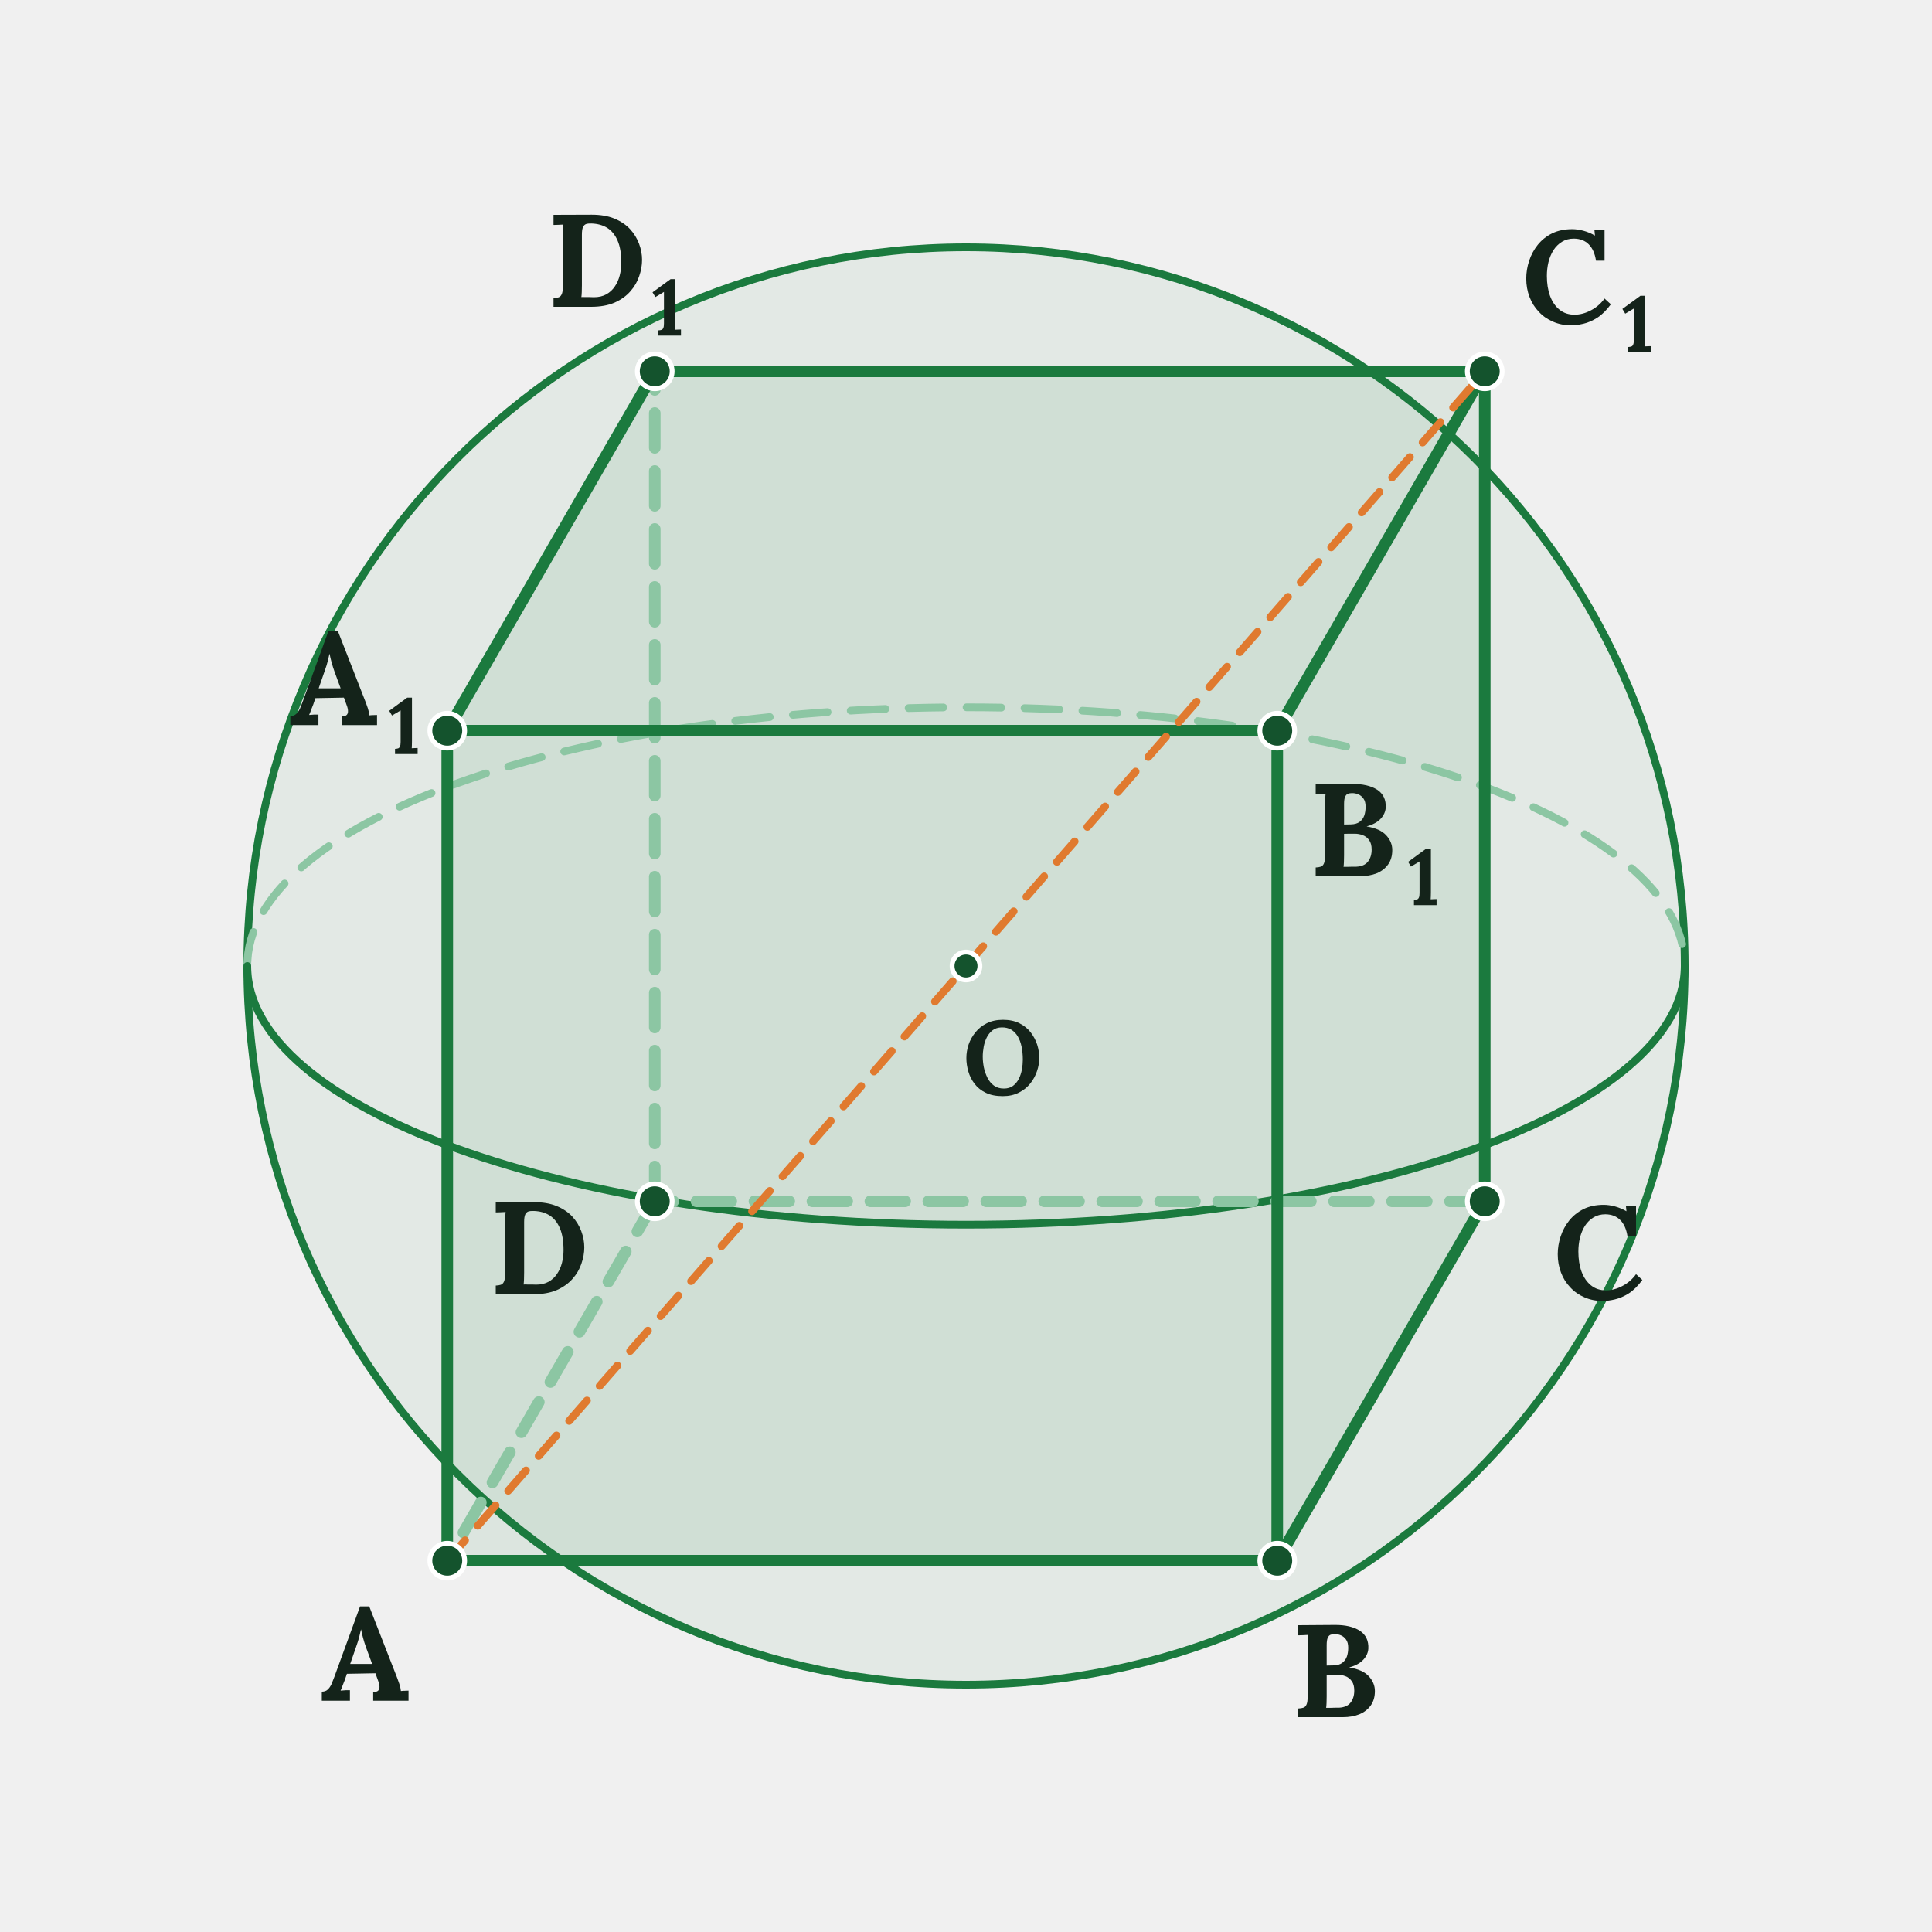
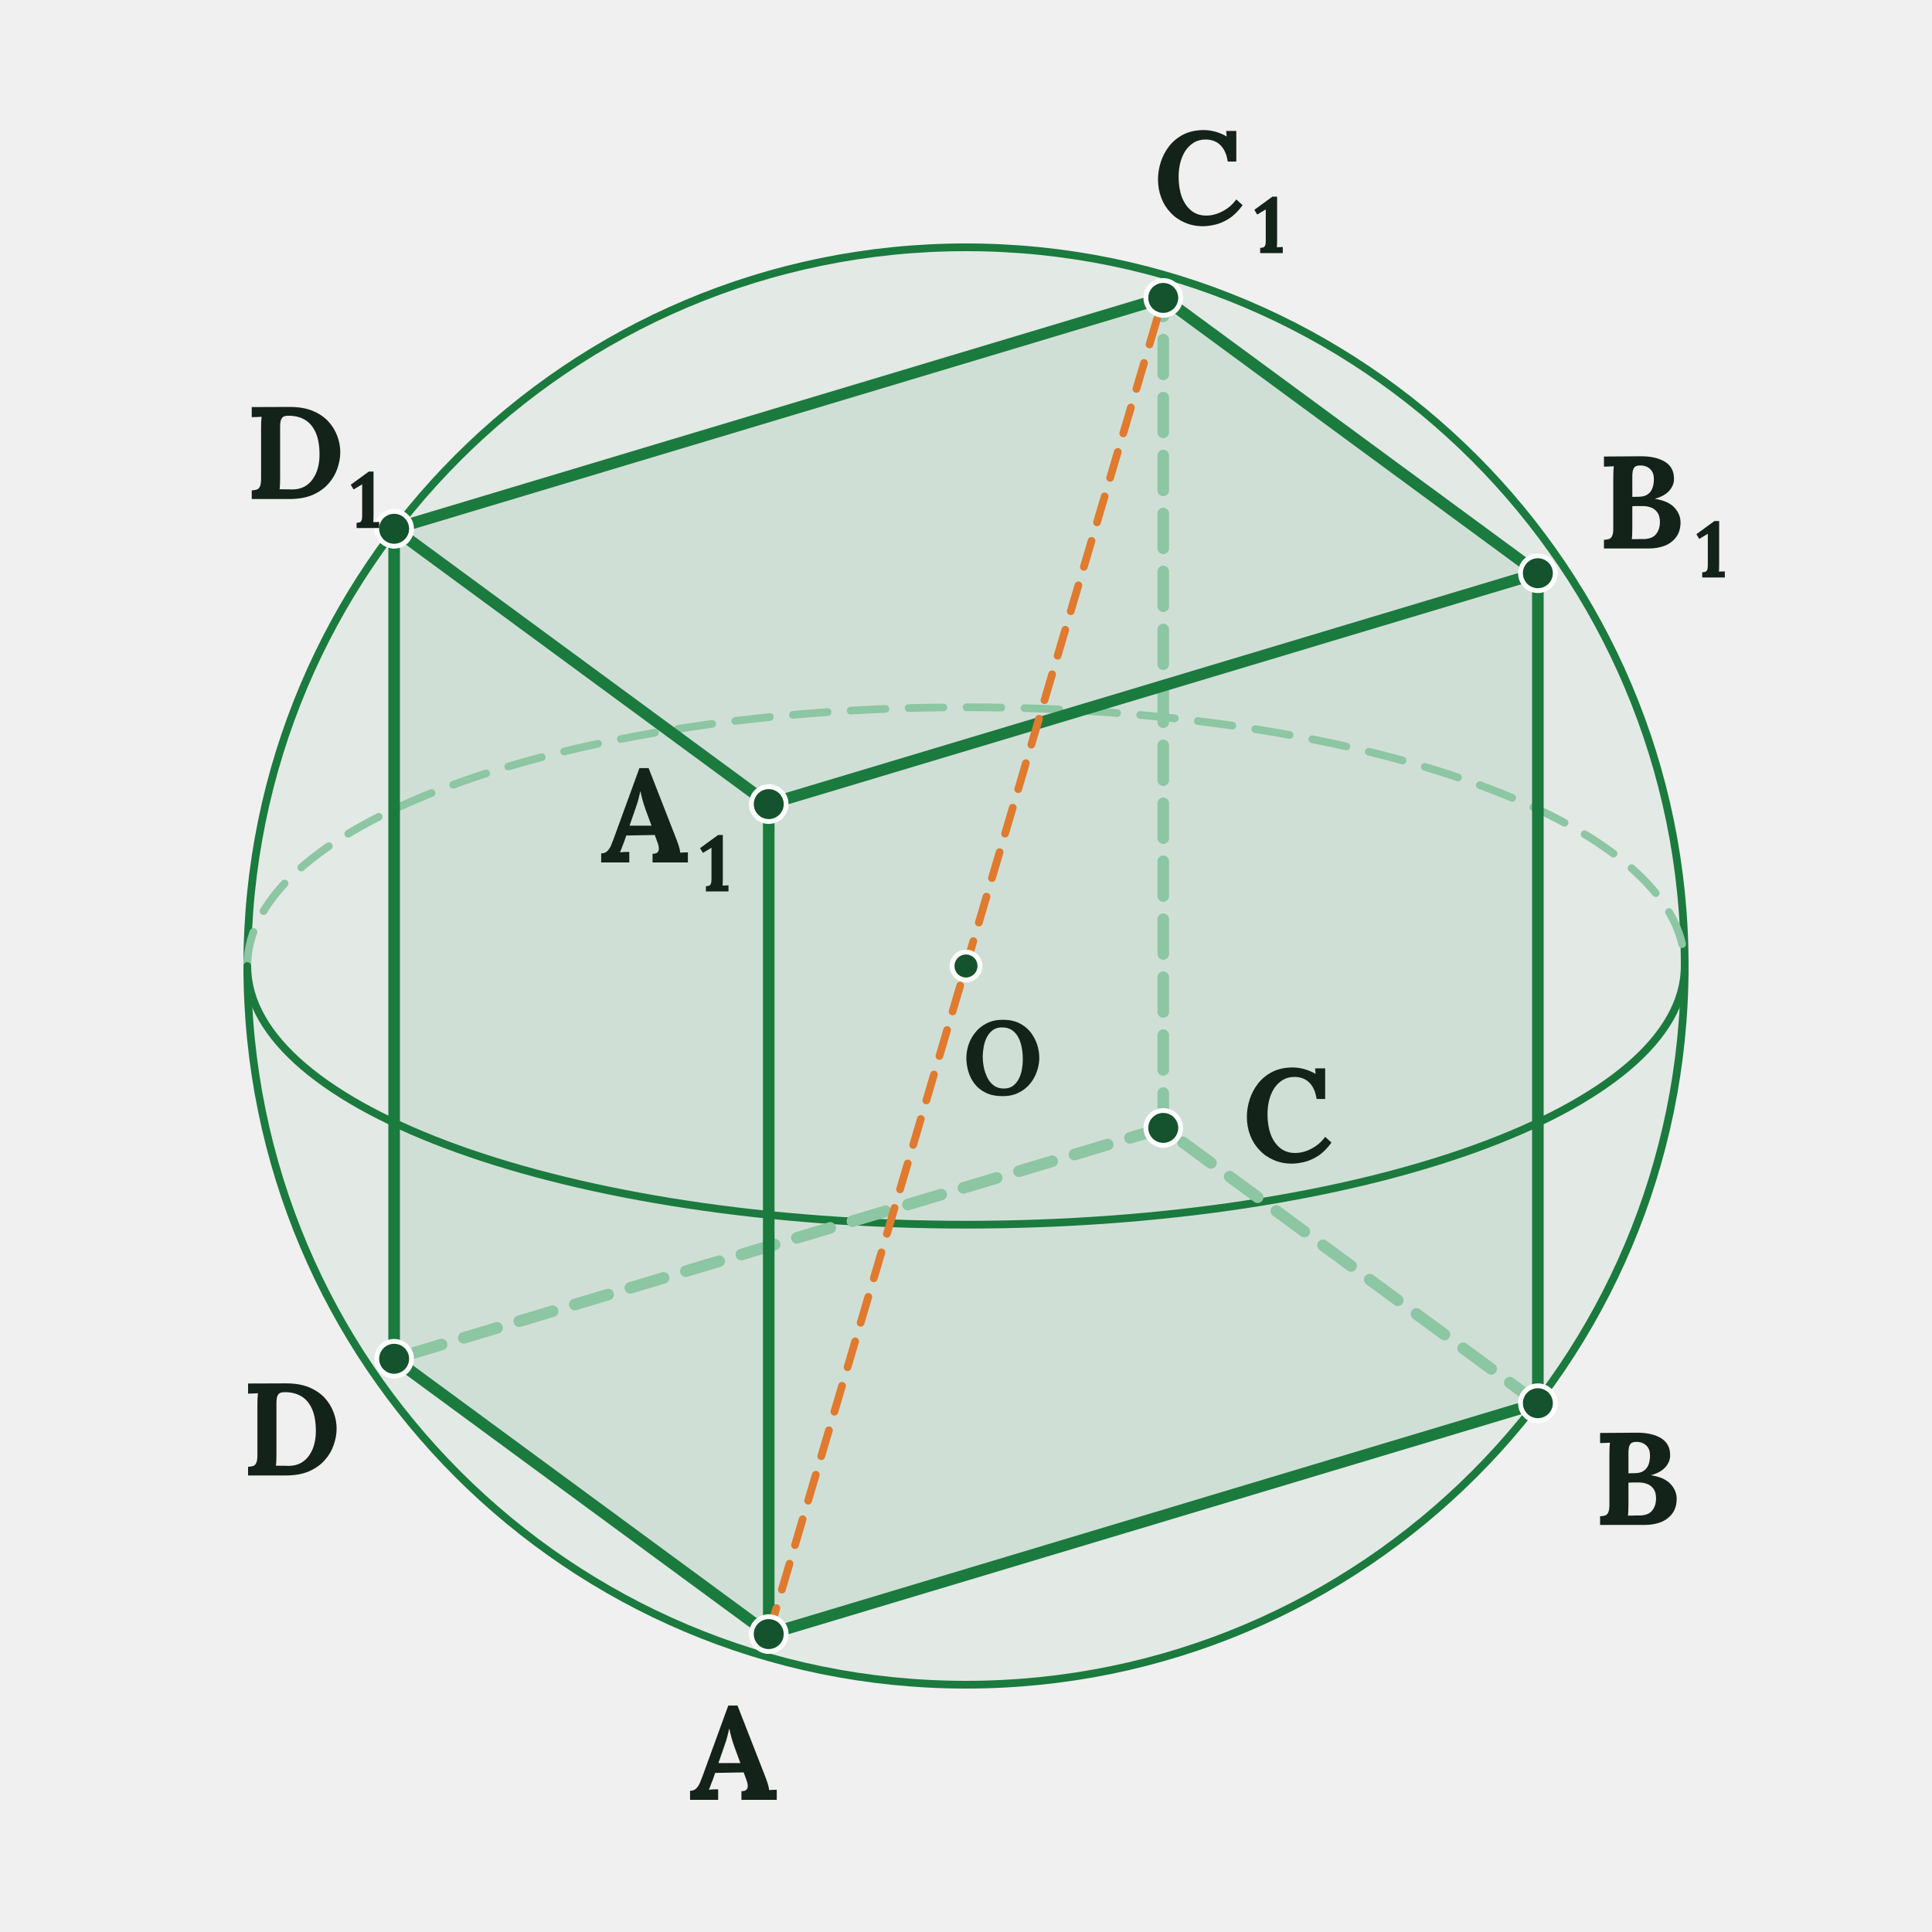
<svg xmlns="http://www.w3.org/2000/svg" viewBox="0 0 1000 1000" width="1000" height="1000">
-   <polygon points="231.5,378.2 338.9,192.2 768.5,192.2 768.5,621.8 661.1,807.8 231.5,807.8" fill="#1B7A3E" fill-opacity="0.09" stroke="none" />
+   <polygon points="204.0,273.7 602.1,154.2 796.0,296.7 796.0,726.3 397.9,845.8 204.0,703.3" fill="#1B7A3E" fill-opacity="0.09" stroke="none" />
  <circle cx="500.0" cy="500.0" r="372.0" fill="#1B7A3E" fill-opacity="0.06" stroke="#1B7A3E" stroke-width="4" />
  <path d="M 128.0 500.0 A 372.0 133.9 0 0 1 872.0 500.0" fill="none" stroke="#8CC6A3" stroke-width="4" stroke-dasharray="18,12" stroke-linecap="round" />
  <path d="M 128.0 500.0 A 372.0 133.9 0 0 0 872.0 500.0" fill="none" stroke="#1B7A3E" stroke-width="4" stroke-linecap="round" />
-   <line x1="768.5" y1="621.8" x2="338.9" y2="621.8" stroke="#8CC6A3" stroke-width="6" stroke-dasharray="18,12" stroke-linecap="round" />
-   <line x1="338.9" y1="621.8" x2="231.5" y2="807.8" stroke="#8CC6A3" stroke-width="6" stroke-dasharray="18,12" stroke-linecap="round" />
-   <line x1="338.9" y1="621.8" x2="338.9" y2="192.2" stroke="#8CC6A3" stroke-width="6" stroke-dasharray="18,12" stroke-linecap="round" />
-   <line x1="231.5" y1="807.8" x2="661.1" y2="807.8" stroke="#1B7A3E" stroke-width="6" stroke-linecap="round" />
-   <line x1="231.5" y1="378.2" x2="661.1" y2="378.2" stroke="#1B7A3E" stroke-width="6" stroke-linecap="round" />
-   <line x1="231.5" y1="807.8" x2="231.5" y2="378.2" stroke="#1B7A3E" stroke-width="6" stroke-linecap="round" />
-   <line x1="661.1" y1="807.8" x2="768.5" y2="621.8" stroke="#1B7A3E" stroke-width="6" stroke-linecap="round" />
-   <line x1="661.1" y1="378.2" x2="768.5" y2="192.2" stroke="#1B7A3E" stroke-width="6" stroke-linecap="round" />
-   <line x1="661.1" y1="807.8" x2="661.1" y2="378.2" stroke="#1B7A3E" stroke-width="6" stroke-linecap="round" />
-   <line x1="768.5" y1="192.2" x2="338.9" y2="192.2" stroke="#1B7A3E" stroke-width="6" stroke-linecap="round" />
-   <line x1="768.5" y1="621.8" x2="768.5" y2="192.2" stroke="#1B7A3E" stroke-width="6" stroke-linecap="round" />
-   <line x1="338.9" y1="192.2" x2="231.5" y2="378.2" stroke="#1B7A3E" stroke-width="6" stroke-linecap="round" />
-   <line x1="231.5" y1="807.8" x2="768.5" y2="192.2" stroke="#E07A2F" stroke-width="4" stroke-dasharray="14,10" stroke-linecap="round" />
-   <circle cx="231.5" cy="807.8" r="9" fill="#14532D" stroke="#fff" stroke-width="2.5" />
-   <circle cx="231.5" cy="378.2" r="9" fill="#14532D" stroke="#fff" stroke-width="2.5" />
-   <circle cx="661.1" cy="807.8" r="9" fill="#14532D" stroke="#fff" stroke-width="2.5" />
-   <circle cx="661.1" cy="378.2" r="9" fill="#14532D" stroke="#fff" stroke-width="2.5" />
-   <circle cx="768.5" cy="621.8" r="9" fill="#14532D" stroke="#fff" stroke-width="2.5" />
-   <circle cx="768.5" cy="192.2" r="9" fill="#14532D" stroke="#fff" stroke-width="2.5" />
-   <circle cx="338.9" cy="621.8" r="9" fill="#14532D" stroke="#fff" stroke-width="2.5" />
-   <circle cx="338.9" cy="192.2" r="9" fill="#14532D" stroke="#fff" stroke-width="2.5" />
+   <line x1="796.0" y1="726.3" x2="602.1" y2="583.8" stroke="#8CC6A3" stroke-width="6" stroke-dasharray="18,12" stroke-linecap="round" />
+   <line x1="602.1" y1="583.8" x2="204.0" y2="703.3" stroke="#8CC6A3" stroke-width="6" stroke-dasharray="18,12" stroke-linecap="round" />
+   <line x1="602.1" y1="583.8" x2="602.1" y2="154.2" stroke="#8CC6A3" stroke-width="6" stroke-dasharray="18,12" stroke-linecap="round" />
+   <line x1="397.9" y1="845.8" x2="796.0" y2="726.3" stroke="#1B7A3E" stroke-width="6" stroke-linecap="round" />
+   <line x1="397.9" y1="416.2" x2="796.0" y2="296.7" stroke="#1B7A3E" stroke-width="6" stroke-linecap="round" />
+   <line x1="397.9" y1="845.8" x2="397.9" y2="416.2" stroke="#1B7A3E" stroke-width="6" stroke-linecap="round" />
+   <line x1="796.0" y1="296.7" x2="602.1" y2="154.2" stroke="#1B7A3E" stroke-width="6" stroke-linecap="round" />
+   <line x1="796.0" y1="726.3" x2="796.0" y2="296.7" stroke="#1B7A3E" stroke-width="6" stroke-linecap="round" />
+   <line x1="602.1" y1="154.2" x2="204.0" y2="273.7" stroke="#1B7A3E" stroke-width="6" stroke-linecap="round" />
+   <line x1="204.0" y1="703.3" x2="397.9" y2="845.8" stroke="#1B7A3E" stroke-width="6" stroke-linecap="round" />
+   <line x1="204.0" y1="273.7" x2="397.9" y2="416.2" stroke="#1B7A3E" stroke-width="6" stroke-linecap="round" />
+   <line x1="204.0" y1="703.3" x2="204.0" y2="273.7" stroke="#1B7A3E" stroke-width="6" stroke-linecap="round" />
+   <line x1="397.9" y1="845.8" x2="602.1" y2="154.2" stroke="#E07A2F" stroke-width="4" stroke-dasharray="14,10" stroke-linecap="round" />
+   <circle cx="397.9" cy="845.8" r="9" fill="#14532D" stroke="#fff" stroke-width="2.5" />
+   <circle cx="397.9" cy="416.2" r="9" fill="#14532D" stroke="#fff" stroke-width="2.5" />
+   <circle cx="796.0" cy="726.3" r="9" fill="#14532D" stroke="#fff" stroke-width="2.5" />
+   <circle cx="796.0" cy="296.7" r="9" fill="#14532D" stroke="#fff" stroke-width="2.5" />
+   <circle cx="602.1" cy="583.8" r="9" fill="#14532D" stroke="#fff" stroke-width="2.5" />
+   <circle cx="602.1" cy="154.2" r="9" fill="#14532D" stroke="#fff" stroke-width="2.5" />
+   <circle cx="204.0" cy="703.3" r="9" fill="#14532D" stroke="#fff" stroke-width="2.5" />
+   <circle cx="204.0" cy="273.7" r="9" fill="#14532D" stroke="#fff" stroke-width="2.5" />
  <circle cx="500.0" cy="500.0" r="7.2" fill="#14532D" stroke="#fff" stroke-width="2.5" />
-   <path transform="translate(166.3,880.3) scale(0.068,-0.068)" d="M4 0L4 69Q32 69 49 85Q66 101 78 127Q89 153 100 183L295 718L365 718L578 173Q584 158 594 128Q604 97 606 74Q623 76 638 76Q654 77 664 77L664 0L395 0L395 66Q423 66 434 78Q444 89 443 109Q442 129 432 154L412 209L195 205L179 158Q174 145 164 120Q155 94 147 77Q163 79 186 80Q208 80 218 80L218 0L4 0ZM220 280L387 280L341 405Q328 441 318 478Q308 514 303 542L302 542Q298 525 290 491Q282 457 265 410L220 280Z" fill="#14231A" />
-   <path transform="translate(150.0,375.3) scale(0.068,-0.068)" d="M4 0L4 69Q32 69 49 85Q66 101 78 127Q89 153 100 183L295 718L365 718L578 173Q584 158 594 128Q604 97 606 74Q623 76 638 76Q654 77 664 77L664 0L395 0L395 66Q423 66 434 78Q444 89 443 109Q442 129 432 154L412 209L195 205L179 158Q174 145 164 120Q155 94 147 77Q163 79 186 80Q208 80 218 80L218 0L4 0ZM220 280L387 280L341 405Q328 441 318 478Q308 514 303 542L302 542Q298 525 290 491Q282 457 265 410L220 280Z" fill="#14231A" />
-   <path transform="translate(201.2,390.3) scale(0.0408,-0.0408)" d="M80 0L80 66Q103 67 118 72Q134 77 142 95Q151 113 151 153L151 554L42 489L6 549L235 716L295 716L295 164Q295 137 294 112Q294 87 292 74Q308 76 332 76Q357 77 367 77L367 0L80 0Z" fill="#14231A" />
-   <path transform="translate(668.6,888.8) scale(0.068,-0.068)" d="M50 0L50 66Q73 67 88 72Q104 77 112 95Q121 113 121 153L121 536Q121 563 122 588Q124 613 125 626Q109 625 85 624Q61 624 50 623L50 700Q119 701 188 701Q258 701 327 702Q447 703 518 658Q588 612 583 520Q581 491 565 464Q549 436 518 414Q486 392 439 379L439 378Q539 362 586 312Q633 261 633 199Q633 134 602 90Q570 45 515 22Q460 0 390 0L50 0ZM262 71Q280 71 296 71Q312 71 328 72Q344 72 359 72Q420 75 448 111Q476 147 476 202Q476 248 457 274Q438 301 408 312Q379 323 347 323Q322 323 304 323Q286 323 266 322L266 159Q266 132 265 108Q264 84 262 71ZM266 393L318 394Q360 395 384 413Q409 431 420 462Q430 492 430 528Q430 568 414 590Q398 613 374 623Q350 633 324 632Q308 632 295 627Q282 622 274 604Q266 587 266 548L266 393Z" fill="#14231A" />
-   <path transform="translate(677.6,453.5) scale(0.068,-0.068)" d="M50 0L50 66Q73 67 88 72Q104 77 112 95Q121 113 121 153L121 536Q121 563 122 588Q124 613 125 626Q109 625 85 624Q61 624 50 623L50 700Q119 701 188 701Q258 701 327 702Q447 703 518 658Q588 612 583 520Q581 491 565 464Q549 436 518 414Q486 392 439 379L439 378Q539 362 586 312Q633 261 633 199Q633 134 602 90Q570 45 515 22Q460 0 390 0L50 0ZM262 71Q280 71 296 71Q312 71 328 72Q344 72 359 72Q420 75 448 111Q476 147 476 202Q476 248 457 274Q438 301 408 312Q379 323 347 323Q322 323 304 323Q286 323 266 322L266 159Q266 132 265 108Q264 84 262 71ZM266 393L318 394Q360 395 384 413Q409 431 420 462Q430 492 430 528Q430 568 414 590Q398 613 374 623Q350 633 324 632Q308 632 295 627Q282 622 274 604Q266 587 266 548L266 393Z" fill="#14231A" />
-   <path transform="translate(728.6,468.5) scale(0.0408,-0.0408)" d="M80 0L80 66Q103 67 118 72Q134 77 142 95Q151 113 151 153L151 554L42 489L6 549L235 716L295 716L295 164Q295 137 294 112Q294 87 292 74Q308 76 332 76Q357 77 367 77L367 0L80 0Z" fill="#14231A" />
-   <path transform="translate(803.9,672.3) scale(0.068,-0.068)" d="M566 476Q553 559 510 601Q468 643 398 644Q346 644 307 620Q268 596 242 556Q217 516 204 465Q192 414 192 360Q192 274 216 208Q241 141 288 103Q335 65 402 65Q465 65 527 98Q589 130 631 188L679 144Q630 77 576 42Q522 8 470 -4Q419 -16 378 -16Q301 -16 238 12Q175 39 130 88Q84 136 60 200Q35 265 35 340Q35 408 57 475Q79 542 122 596Q166 651 232 684Q298 716 385 716Q424 716 470 704Q517 691 558 667L554 709L631 709L631 476L566 476Z" fill="#14231A" />
-   <path transform="translate(787.6,167.3) scale(0.068,-0.068)" d="M566 476Q553 559 510 601Q468 643 398 644Q346 644 307 620Q268 596 242 556Q217 516 204 465Q192 414 192 360Q192 274 216 208Q241 141 288 103Q335 65 402 65Q465 65 527 98Q589 130 631 188L679 144Q630 77 576 42Q522 8 470 -4Q419 -16 378 -16Q301 -16 238 12Q175 39 130 88Q84 136 60 200Q35 265 35 340Q35 408 57 475Q79 542 122 596Q166 651 232 684Q298 716 385 716Q424 716 470 704Q517 691 558 667L554 709L631 709L631 476L566 476Z" fill="#14231A" />
-   <path transform="translate(839.5,182.3) scale(0.0408,-0.0408)" d="M80 0L80 66Q103 67 118 72Q134 77 142 95Q151 113 151 153L151 554L42 489L6 549L235 716L295 716L295 164Q295 137 294 112Q294 87 292 74Q308 76 332 76Q357 77 367 77L367 0L80 0Z" fill="#14231A" />
-   <path transform="translate(253.2,669.9) scale(0.068,-0.068)" d="M50 66Q73 67 88 72Q104 77 112 95Q121 113 121 153L121 536Q121 563 122 588Q124 613 125 626Q109 625 85 624Q61 624 50 623L50 700L341 701Q440 701 512 672Q585 642 632 592Q678 542 701 480Q724 419 724 357Q724 296 702 233Q681 170 635 118Q589 65 515 32Q441 0 336 0L50 0L50 66ZM266 164Q266 137 265 112Q264 87 262 74Q272 75 290 74Q307 74 326 74Q345 73 357 73Q412 73 452 95Q491 117 516 154Q542 192 554 239Q566 286 566 336Q566 438 538 503Q510 568 460 600Q409 632 339 634Q315 635 298 630Q282 624 274 606Q266 588 266 549L266 164Z" fill="#14231A" />
-   <path transform="translate(283.1,158.8) scale(0.068,-0.068)" d="M50 66Q73 67 88 72Q104 77 112 95Q121 113 121 153L121 536Q121 563 122 588Q124 613 125 626Q109 625 85 624Q61 624 50 623L50 700L341 701Q440 701 512 672Q585 642 632 592Q678 542 701 480Q724 419 724 357Q724 296 702 233Q681 170 635 118Q589 65 515 32Q441 0 336 0L50 0L50 66ZM266 164Q266 137 265 112Q264 87 262 74Q272 75 290 74Q307 74 326 74Q345 73 357 73Q412 73 452 95Q491 117 516 154Q542 192 554 239Q566 286 566 336Q566 438 538 503Q510 568 460 600Q409 632 339 634Q315 635 298 630Q282 624 274 606Q266 588 266 549L266 164Z" fill="#14231A" />
-   <path transform="translate(337.5,173.7) scale(0.0408,-0.0408)" d="M80 0L80 66Q103 67 118 72Q134 77 142 95Q151 113 151 153L151 554L42 489L6 549L235 716L295 716L295 164Q295 137 294 112Q294 87 292 74Q308 76 332 76Q357 77 367 77L367 0L80 0Z" fill="#14231A" />
+   <path transform="translate(356.9,931.6) scale(0.068,-0.068)" d="M4 0L4 69Q32 69 49 85Q66 101 78 127Q89 153 100 183L295 718L365 718L578 173Q584 158 594 128Q604 97 606 74Q623 76 638 76Q654 77 664 77L664 0L395 0L395 66Q423 66 434 78Q444 89 443 109Q442 129 432 154L412 209L195 205L179 158Q174 145 164 120Q155 94 147 77Q163 79 186 80Q208 80 218 80L218 0L4 0ZM220 280L387 280L341 405Q328 441 318 478Q308 514 303 542L302 542Q298 525 290 491Q282 457 265 410L220 280Z" fill="#14231A" />
+   <path transform="translate(310.9,446.4) scale(0.068,-0.068)" d="M4 0L4 69Q32 69 49 85Q66 101 78 127Q89 153 100 183L295 718L365 718L578 173Q584 158 594 128Q604 97 606 74Q623 76 638 76Q654 77 664 77L664 0L395 0L395 66Q423 66 434 78Q444 89 443 109Q442 129 432 154L412 209L195 205L179 158Q174 145 164 120Q155 94 147 77Q163 79 186 80Q208 80 218 80L218 0L4 0ZM220 280L387 280L341 405Q328 441 318 478Q308 514 303 542L302 542Q298 525 290 491Q282 457 265 410L220 280Z" fill="#14231A" />
+   <path transform="translate(362.1,461.4) scale(0.0408,-0.0408)" d="M80 0L80 66Q103 67 118 72Q134 77 142 95Q151 113 151 153L151 554L42 489L6 549L235 716L295 716L295 164Q295 137 294 112Q294 87 292 74Q308 76 332 76Q357 77 367 77L367 0L80 0Z" fill="#14231A" />
+   <path transform="translate(824.8,789.3) scale(0.068,-0.068)" d="M50 0L50 66Q73 67 88 72Q104 77 112 95Q121 113 121 153L121 536Q121 563 122 588Q124 613 125 626Q109 625 85 624Q61 624 50 623L50 700Q119 701 188 701Q258 701 327 702Q447 703 518 658Q588 612 583 520Q581 491 565 464Q549 436 518 414Q486 392 439 379L439 378Q539 362 586 312Q633 261 633 199Q633 134 602 90Q570 45 515 22Q460 0 390 0L50 0ZM262 71Q280 71 296 71Q312 71 328 72Q344 72 359 72Q420 75 448 111Q476 147 476 202Q476 248 457 274Q438 301 408 312Q379 323 347 323Q322 323 304 323Q286 323 266 322L266 159Q266 132 265 108Q264 84 262 71ZM266 393L318 394Q360 395 384 413Q409 431 420 462Q430 492 430 528Q430 568 414 590Q398 613 374 623Q350 633 324 632Q308 632 295 627Q282 622 274 604Q266 587 266 548L266 393Z" fill="#14231A" />
+   <path transform="translate(826.8,283.9) scale(0.068,-0.068)" d="M50 0L50 66Q73 67 88 72Q104 77 112 95Q121 113 121 153L121 536Q121 563 122 588Q124 613 125 626Q109 625 85 624Q61 624 50 623L50 700Q119 701 188 701Q258 701 327 702Q447 703 518 658Q588 612 583 520Q581 491 565 464Q549 436 518 414Q486 392 439 379L439 378Q539 362 586 312Q633 261 633 199Q633 134 602 90Q570 45 515 22Q460 0 390 0L50 0ZM262 71Q280 71 296 71Q312 71 328 72Q344 72 359 72Q420 75 448 111Q476 147 476 202Q476 248 457 274Q438 301 408 312Q379 323 347 323Q322 323 304 323Q286 323 266 322L266 159Q266 132 265 108Q264 84 262 71ZM266 393L318 394Q360 395 384 413Q409 431 420 462Q430 492 430 528Q430 568 414 590Q398 613 374 623Q350 633 324 632Q308 632 295 627Q282 622 274 604Q266 587 266 548L266 393Z" fill="#14231A" />
+   <path transform="translate(877.8,298.9) scale(0.0408,-0.0408)" d="M80 0L80 66Q103 67 118 72Q134 77 142 95Q151 113 151 153L151 554L42 489L6 549L235 716L295 716L295 164Q295 137 294 112Q294 87 292 74Q308 76 332 76Q357 77 367 77L367 0L80 0Z" fill="#14231A" />
+   <path transform="translate(643.0,601.2) scale(0.068,-0.068)" d="M566 476Q553 559 510 601Q468 643 398 644Q346 644 307 620Q268 596 242 556Q217 516 204 465Q192 414 192 360Q192 274 216 208Q241 141 288 103Q335 65 402 65Q465 65 527 98Q589 130 631 188L679 144Q630 77 576 42Q522 8 470 -4Q419 -16 378 -16Q301 -16 238 12Q175 39 130 88Q84 136 60 200Q35 265 35 340Q35 408 57 475Q79 542 122 596Q166 651 232 684Q298 716 385 716Q424 716 470 704Q517 691 558 667L554 709L631 709L631 476L566 476Z" fill="#14231A" />
+   <path transform="translate(597.0,116.0) scale(0.068,-0.068)" d="M566 476Q553 559 510 601Q468 643 398 644Q346 644 307 620Q268 596 242 556Q217 516 204 465Q192 414 192 360Q192 274 216 208Q241 141 288 103Q335 65 402 65Q465 65 527 98Q589 130 631 188L679 144Q630 77 576 42Q522 8 470 -4Q419 -16 378 -16Q301 -16 238 12Q175 39 130 88Q84 136 60 200Q35 265 35 340Q35 408 57 475Q79 542 122 596Q166 651 232 684Q298 716 385 716Q424 716 470 704Q517 691 558 667L554 709L631 709L631 476L566 476Z" fill="#14231A" />
+   <path transform="translate(649.0,131.0) scale(0.0408,-0.0408)" d="M80 0L80 66Q103 67 118 72Q134 77 142 95Q151 113 151 153L151 554L42 489L6 549L235 716L295 716L295 164Q295 137 294 112Q294 87 292 74Q308 76 332 76Q357 77 367 77L367 0L80 0Z" fill="#14231A" />
+   <path transform="translate(125.0,763.7) scale(0.068,-0.068)" d="M50 66Q73 67 88 72Q104 77 112 95Q121 113 121 153L121 536Q121 563 122 588Q124 613 125 626Q109 625 85 624Q61 624 50 623L50 700L341 701Q440 701 512 672Q585 642 632 592Q678 542 701 480Q724 419 724 357Q724 296 702 233Q681 170 635 118Q589 65 515 32Q441 0 336 0L50 0L50 66ZM266 164Q266 137 265 112Q264 87 262 74Q272 75 290 74Q307 74 326 74Q345 73 357 73Q412 73 452 95Q491 117 516 154Q542 192 554 239Q566 286 566 336Q566 438 538 503Q510 568 460 600Q409 632 339 634Q315 635 298 630Q282 624 274 606Q266 588 266 549L266 164Z" fill="#14231A" />
+   <path transform="translate(126.9,258.3) scale(0.068,-0.068)" d="M50 66Q73 67 88 72Q104 77 112 95Q121 113 121 153L121 536Q121 563 122 588Q124 613 125 626Q109 625 85 624Q61 624 50 623L50 700L341 701Q440 701 512 672Q585 642 632 592Q678 542 701 480Q724 419 724 357Q724 296 702 233Q681 170 635 118Q589 65 515 32Q441 0 336 0L50 0L50 66ZM266 164Q266 137 265 112Q264 87 262 74Q272 75 290 74Q307 74 326 74Q345 73 357 73Q412 73 452 95Q491 117 516 154Q542 192 554 239Q566 286 566 336Q566 438 538 503Q510 568 460 600Q409 632 339 634Q315 635 298 630Q282 624 274 606Q266 588 266 549L266 164Z" fill="#14231A" />
+   <path transform="translate(181.3,273.3) scale(0.0408,-0.0408)" d="M80 0L80 66Q103 67 118 72Q134 77 142 95Q151 113 151 153L151 554L42 489L6 549L235 716L295 716L295 164Q295 137 294 112Q294 87 292 74Q308 76 332 76Q357 77 367 77L367 0L80 0Z" fill="#14231A" />
  <path transform="translate(498.3,566.5) scale(0.054,-0.054)" d="M383 -16Q288 -16 222 16Q155 48 114 102Q73 155 54 220Q35 285 35 350Q35 413 56 478Q78 542 122 596Q165 650 231 683Q297 716 386 716Q477 716 543 683Q609 650 651 596Q693 541 714 477Q734 413 734 350Q734 288 712 224Q691 160 648 106Q604 51 538 18Q472 -16 383 -16ZM394 57Q446 57 481 82Q516 108 537 149Q558 190 567 238Q576 287 576 333Q576 402 564 459Q552 516 527 558Q502 599 464 622Q425 644 373 643Q322 642 287 616Q252 589 231 548Q210 506 201 457Q192 408 192 362Q192 315 202 262Q213 209 236 162Q259 115 298 86Q337 57 394 57Z" fill="#14231A" />
</svg>
